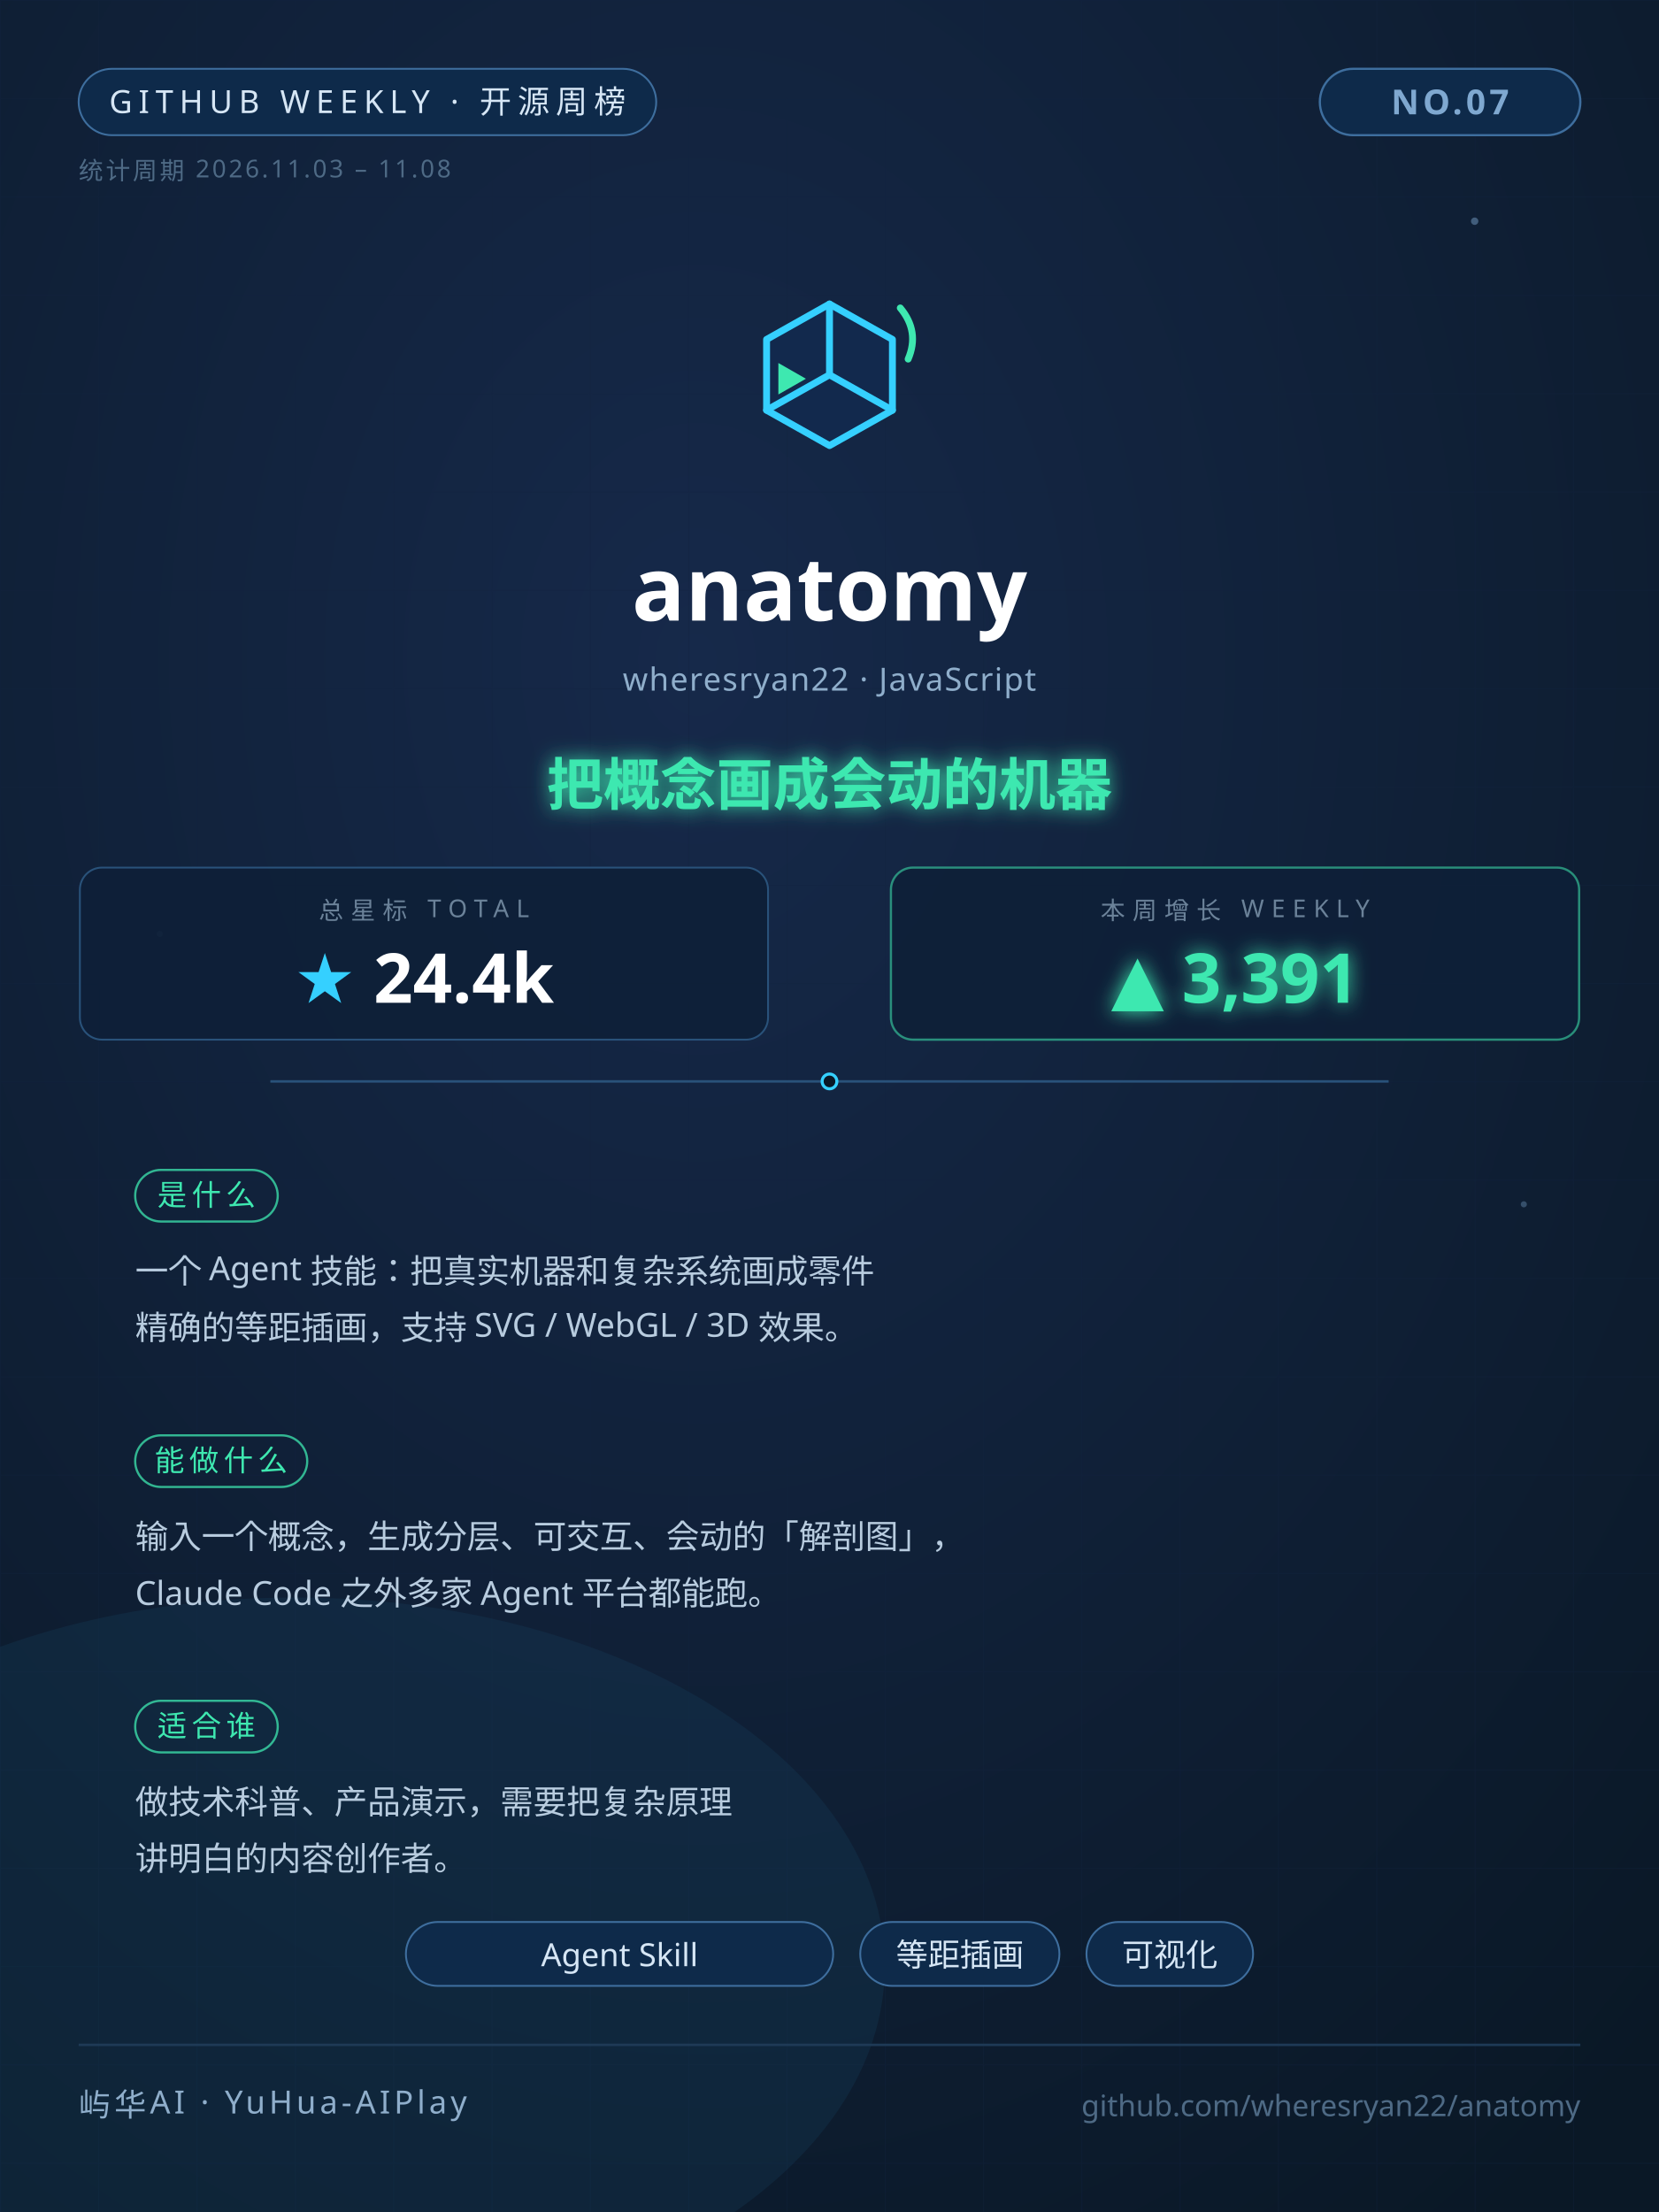
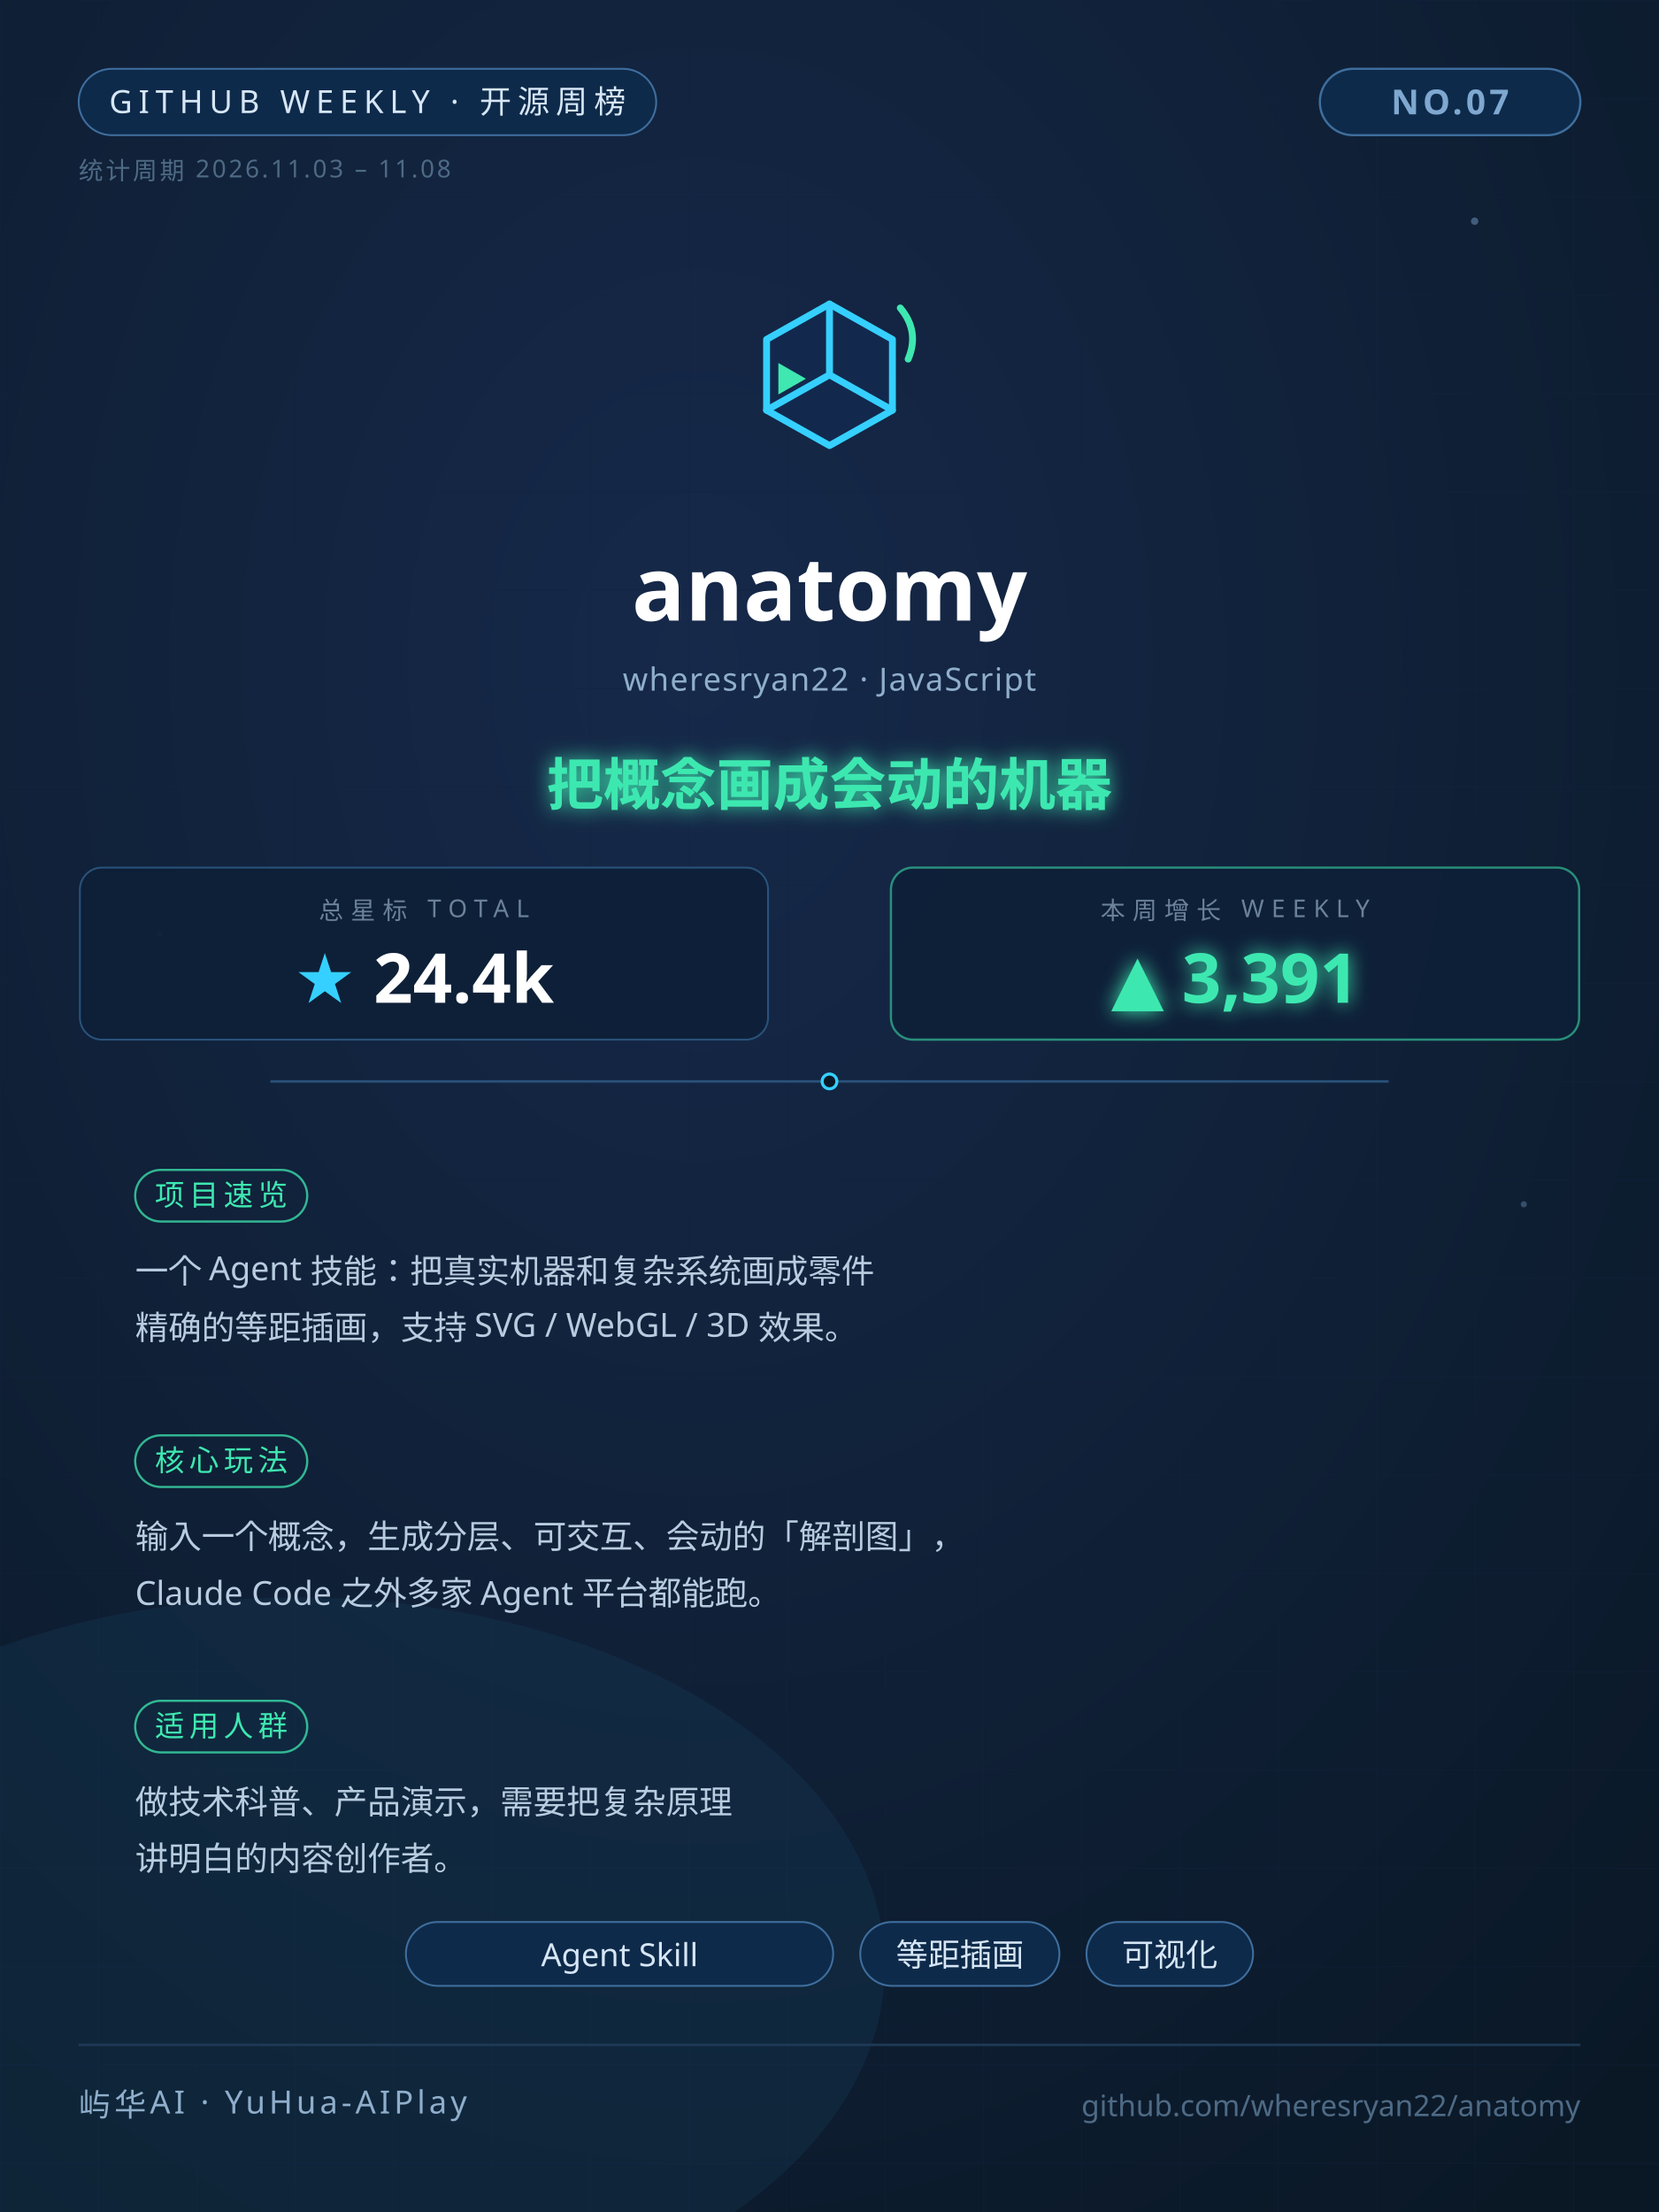
<svg xmlns="http://www.w3.org/2000/svg" viewBox="0 0 1350 1800" font-family="'PingFang SC','Hiragino Sans GB',sans-serif">
  <defs>
    <radialGradient id="bgGlow" cx="42%" cy="30%" r="85%">
      <stop offset="0%" stop-color="#16294A" />
      <stop offset="100%" stop-color="#0A1826" />
    </radialGradient>
    <filter id="glowGreen" x="-60%" y="-60%" width="220%" height="220%">
      <feDropShadow dx="0" dy="0" stdDeviation="8" flood-color="#3EE8B0" />
    </filter>
    <pattern id="grid" width="80" height="80" patternUnits="userSpaceOnUse">
      <path d="M80 0H0V80" fill="none" stroke="#132440" stroke-opacity="0.35" stroke-width="1.5" />
    </pattern>
    <g id="ic-isoplay" fill="none" stroke="#35D0FF" stroke-width="3.5" stroke-linejoin="round" stroke-linecap="round">
      <path d="M0 -36 L32 -18 L32 18 L0 36 L-32 18 L-32 -18 Z" fill="#12294D" />
      <path d="M0 -36 L0 0 L32 18 M0 0 L-32 18" />
      <path d="M-26 -6 L-12 2 L-26 10 Z" fill="#3EE8B0" stroke="none" />
      <path d="M36 -34 Q46 -22 40 -8" stroke="#3EE8B0" />
    </g>
  </defs>
  <rect width="1350" height="1800" fill="url(#bgGlow)" />
  <rect width="1350" height="1800" fill="url(#grid)" />
  <ellipse cx="240" cy="1600" rx="480" ry="300" fill="#14405E" opacity="0.28" />
  <circle cx="1200" cy="180" r="3" fill="#7FA8D0" opacity="0.45" />
  <circle cx="130" cy="760" r="2.5" fill="#7FA8D0" opacity="0.3" />
  <circle cx="1240" cy="980" r="2.5" fill="#7FA8D0" opacity="0.35" />
  <rect x="64" y="56" width="470" height="54" rx="27" fill="#0E2A4A" stroke="#3E6E9E" stroke-width="1.5" />
  <text x="299" y="92" text-anchor="middle" font-size="26" letter-spacing="5" fill="#D6E6F5">GITHUB WEEKLY · 开源周榜</text>
  <text x="64" y="146" font-size="20" letter-spacing="2" fill="#4E6A85">统计周期 2026.11.03 – 11.08</text>
  <rect x="1074" y="56" width="212" height="54" rx="27" fill="#0E2A4A" stroke="#3E6E9E" stroke-width="1.8" />
  <text x="1180" y="93" text-anchor="middle" font-size="28" font-weight="800" letter-spacing="3" fill="#7FA8D0">NO.07</text>
  <use href="#ic-isoplay" transform="translate(675 305) scale(1.6)" />
  <text x="675" y="505" text-anchor="middle" font-size="72" font-weight="800" fill="#FFFFFF">anatomy</text>
  <text x="675" y="562" text-anchor="middle" font-size="26" letter-spacing="1" fill="#8FAECB">wheresryan22 · JavaScript</text>
  <text x="675" y="655" text-anchor="middle" font-size="46" font-weight="700" fill="#3EE8B0" filter="url(#glowGreen)">把概念画成会动的机器</text>
  <rect x="65" y="706" width="560" height="140" rx="18" fill="#0E2038" fill-opacity="0.9" stroke="#29527A" stroke-width="1.5" />
  <text x="345" y="748" text-anchor="middle" font-size="20" letter-spacing="6" fill="#6B8299">总星标 TOTAL</text>
  <text x="345" y="816" text-anchor="middle" font-size="56" font-weight="800" fill="#FFFFFF">
    <tspan fill="#35D0FF">★</tspan> 24.4k</text>
  <rect x="725" y="706" width="560" height="140" rx="18" fill="#0E2038" fill-opacity="0.9" stroke="#3EE8B0" stroke-opacity="0.55" stroke-width="1.8" />
  <text x="1005" y="748" text-anchor="middle" font-size="20" letter-spacing="6" fill="#6B8299">本周增长 WEEKLY</text>
  <text x="1005" y="816" text-anchor="middle" font-size="56" font-weight="800" fill="#3EE8B0" filter="url(#glowGreen)">▲ 3,391</text>
  <line x1="220" y1="880" x2="1130" y2="880" stroke="#29527A" stroke-width="2" />
  <circle cx="675" cy="880" r="6" fill="#0A1826" stroke="#35D0FF" stroke-width="2.5" />
-   <rect x="110" y="952" width="116" height="42" rx="21" fill="none" stroke="#3EE8B0" stroke-opacity="0.75" stroke-width="1.8" />
-   <text x="168" y="981" text-anchor="middle" font-size="24" letter-spacing="4" fill="#3EE8B0">是什么</text>
+   <rect x="110" y="952" width="140" height="42" rx="21" fill="none" stroke="#3EE8B0" stroke-opacity="0.75" stroke-width="1.8" />
+   <text x="180" y="981" text-anchor="middle" font-size="24" letter-spacing="4" fill="#3EE8B0">项目速览</text>
  <text x="110" y="1044" font-size="27" fill="#B8CCDF">一个 Agent 技能：把真实机器和复杂系统画成零件</text>
  <text x="110" y="1090" font-size="27" fill="#B8CCDF">精确的等距插画，支持 SVG / WebGL / 3D 效果。</text>
  <rect x="110" y="1168" width="140" height="42" rx="21" fill="none" stroke="#3EE8B0" stroke-opacity="0.75" stroke-width="1.8" />
-   <text x="180" y="1197" text-anchor="middle" font-size="24" letter-spacing="4" fill="#3EE8B0">能做什么</text>
+   <text x="180" y="1197" text-anchor="middle" font-size="24" letter-spacing="4" fill="#3EE8B0">核心玩法</text>
  <text x="110" y="1260" font-size="27" fill="#B8CCDF">输入一个概念，生成分层、可交互、会动的「解剖图」，</text>
  <text x="110" y="1306" font-size="27" fill="#B8CCDF">Claude Code 之外多家 Agent 平台都能跑。</text>
-   <rect x="110" y="1384" width="116" height="42" rx="21" fill="none" stroke="#3EE8B0" stroke-opacity="0.75" stroke-width="1.8" />
-   <text x="168" y="1413" text-anchor="middle" font-size="24" letter-spacing="4" fill="#3EE8B0">适合谁</text>
+   <rect x="110" y="1384" width="140" height="42" rx="21" fill="none" stroke="#3EE8B0" stroke-opacity="0.75" stroke-width="1.8" />
+   <text x="180" y="1413" text-anchor="middle" font-size="24" letter-spacing="4" fill="#3EE8B0">适用人群</text>
  <text x="110" y="1476" font-size="27" fill="#B8CCDF">做技术科普、产品演示，需要把复杂原理</text>
  <text x="110" y="1522" font-size="27" fill="#B8CCDF">讲明白的内容创作者。</text>
  <rect x="330.3" y="1564" width="347.7" height="52" rx="26" fill="#0E2A4A" stroke="#3E6E9E" stroke-width="1.5" />
  <text x="504.2" y="1600" text-anchor="middle" font-size="26" fill="#D6E6F5">Agent Skill</text>
  <rect x="700.0" y="1564" width="162.1" height="52" rx="26" fill="#0E2A4A" stroke="#3E6E9E" stroke-width="1.5" />
  <text x="781.1" y="1600" text-anchor="middle" font-size="26" fill="#D6E6F5">等距插画</text>
  <rect x="884.1" y="1564" width="135.6" height="52" rx="26" fill="#0E2A4A" stroke="#3E6E9E" stroke-width="1.5" />
  <text x="951.9" y="1600" text-anchor="middle" font-size="26" fill="#D6E6F5">可视化</text>
  <line x1="64" y1="1664" x2="1286" y2="1664" stroke="#1E3A56" stroke-width="2" />
  <text x="64" y="1722" font-size="26" letter-spacing="3" fill="#8FAECB">屿华AI · YuHua-AIPlay</text>
  <text x="1286" y="1722" text-anchor="end" font-size="24" fill="#4E6A85">github.com/wheresryan22/anatomy</text>
</svg>
